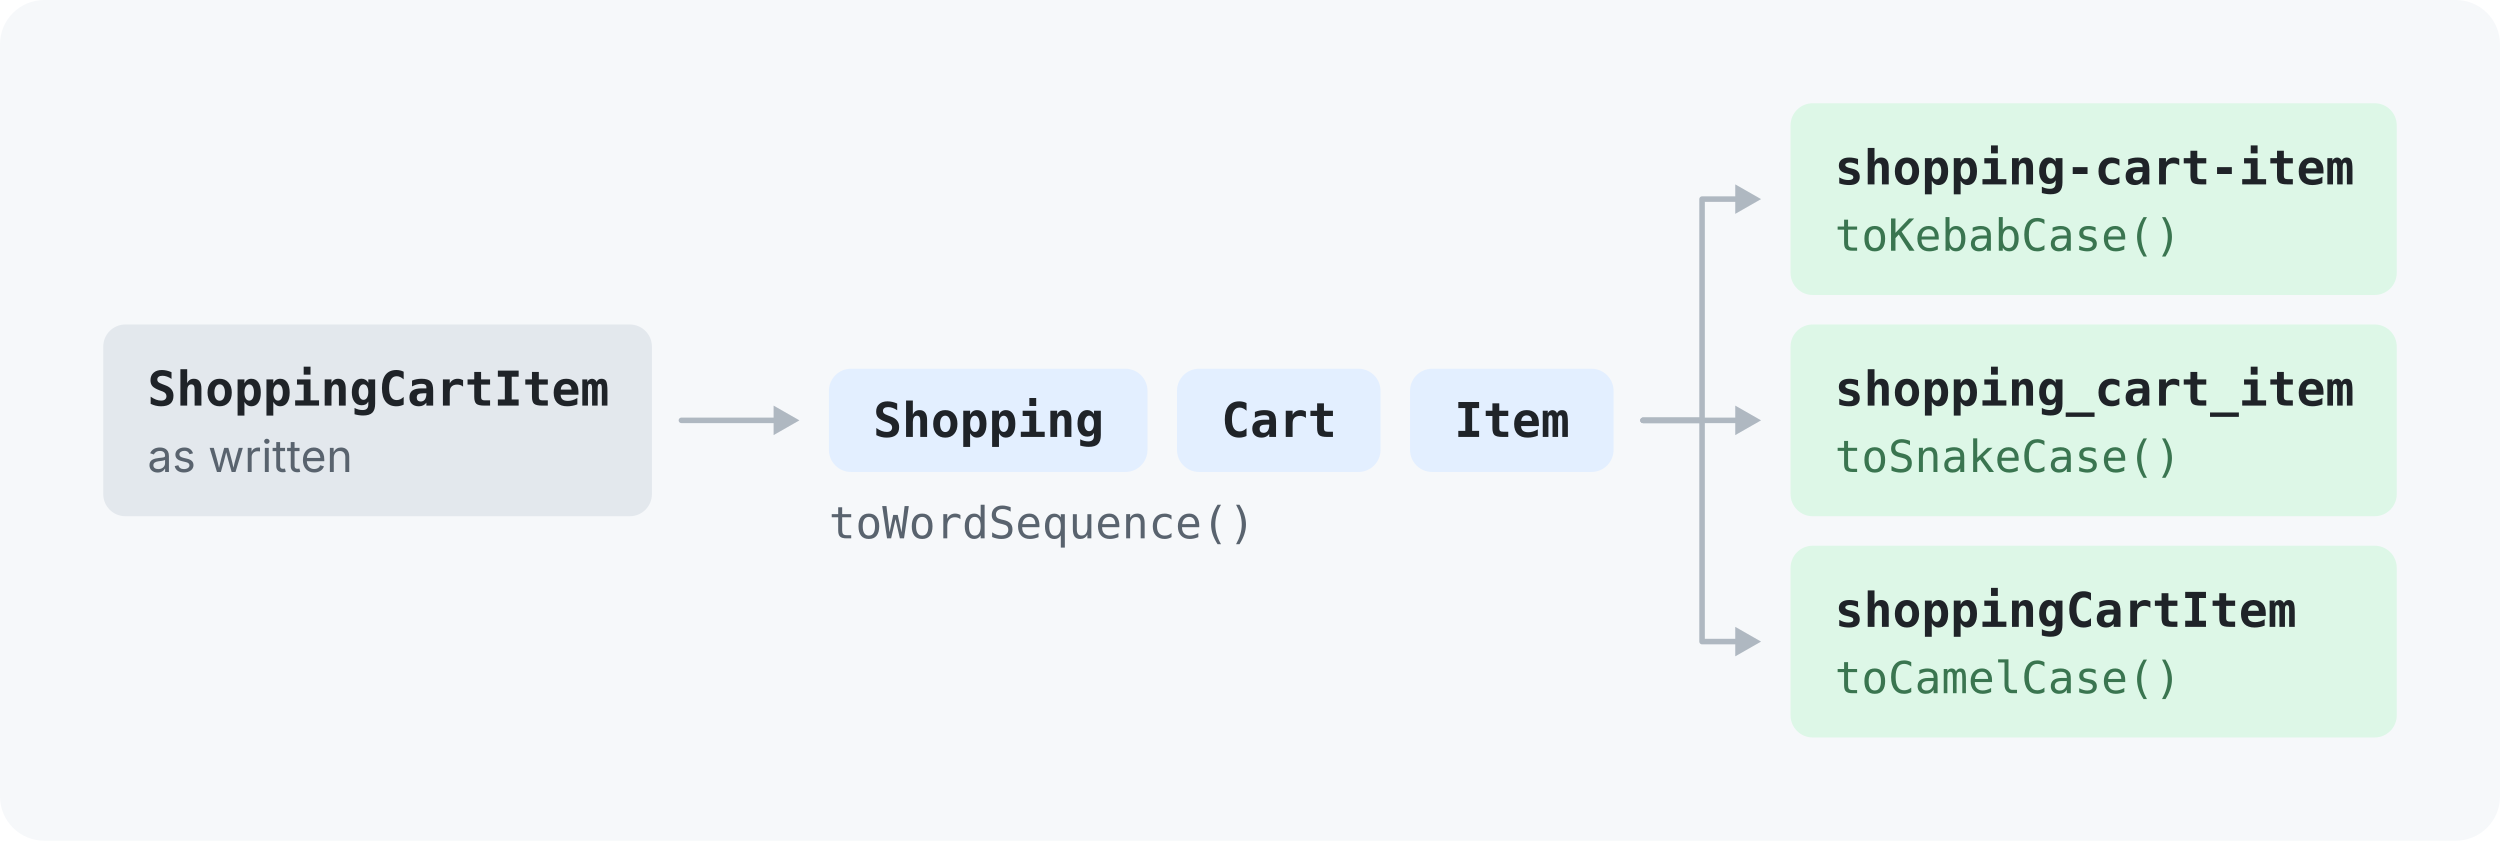
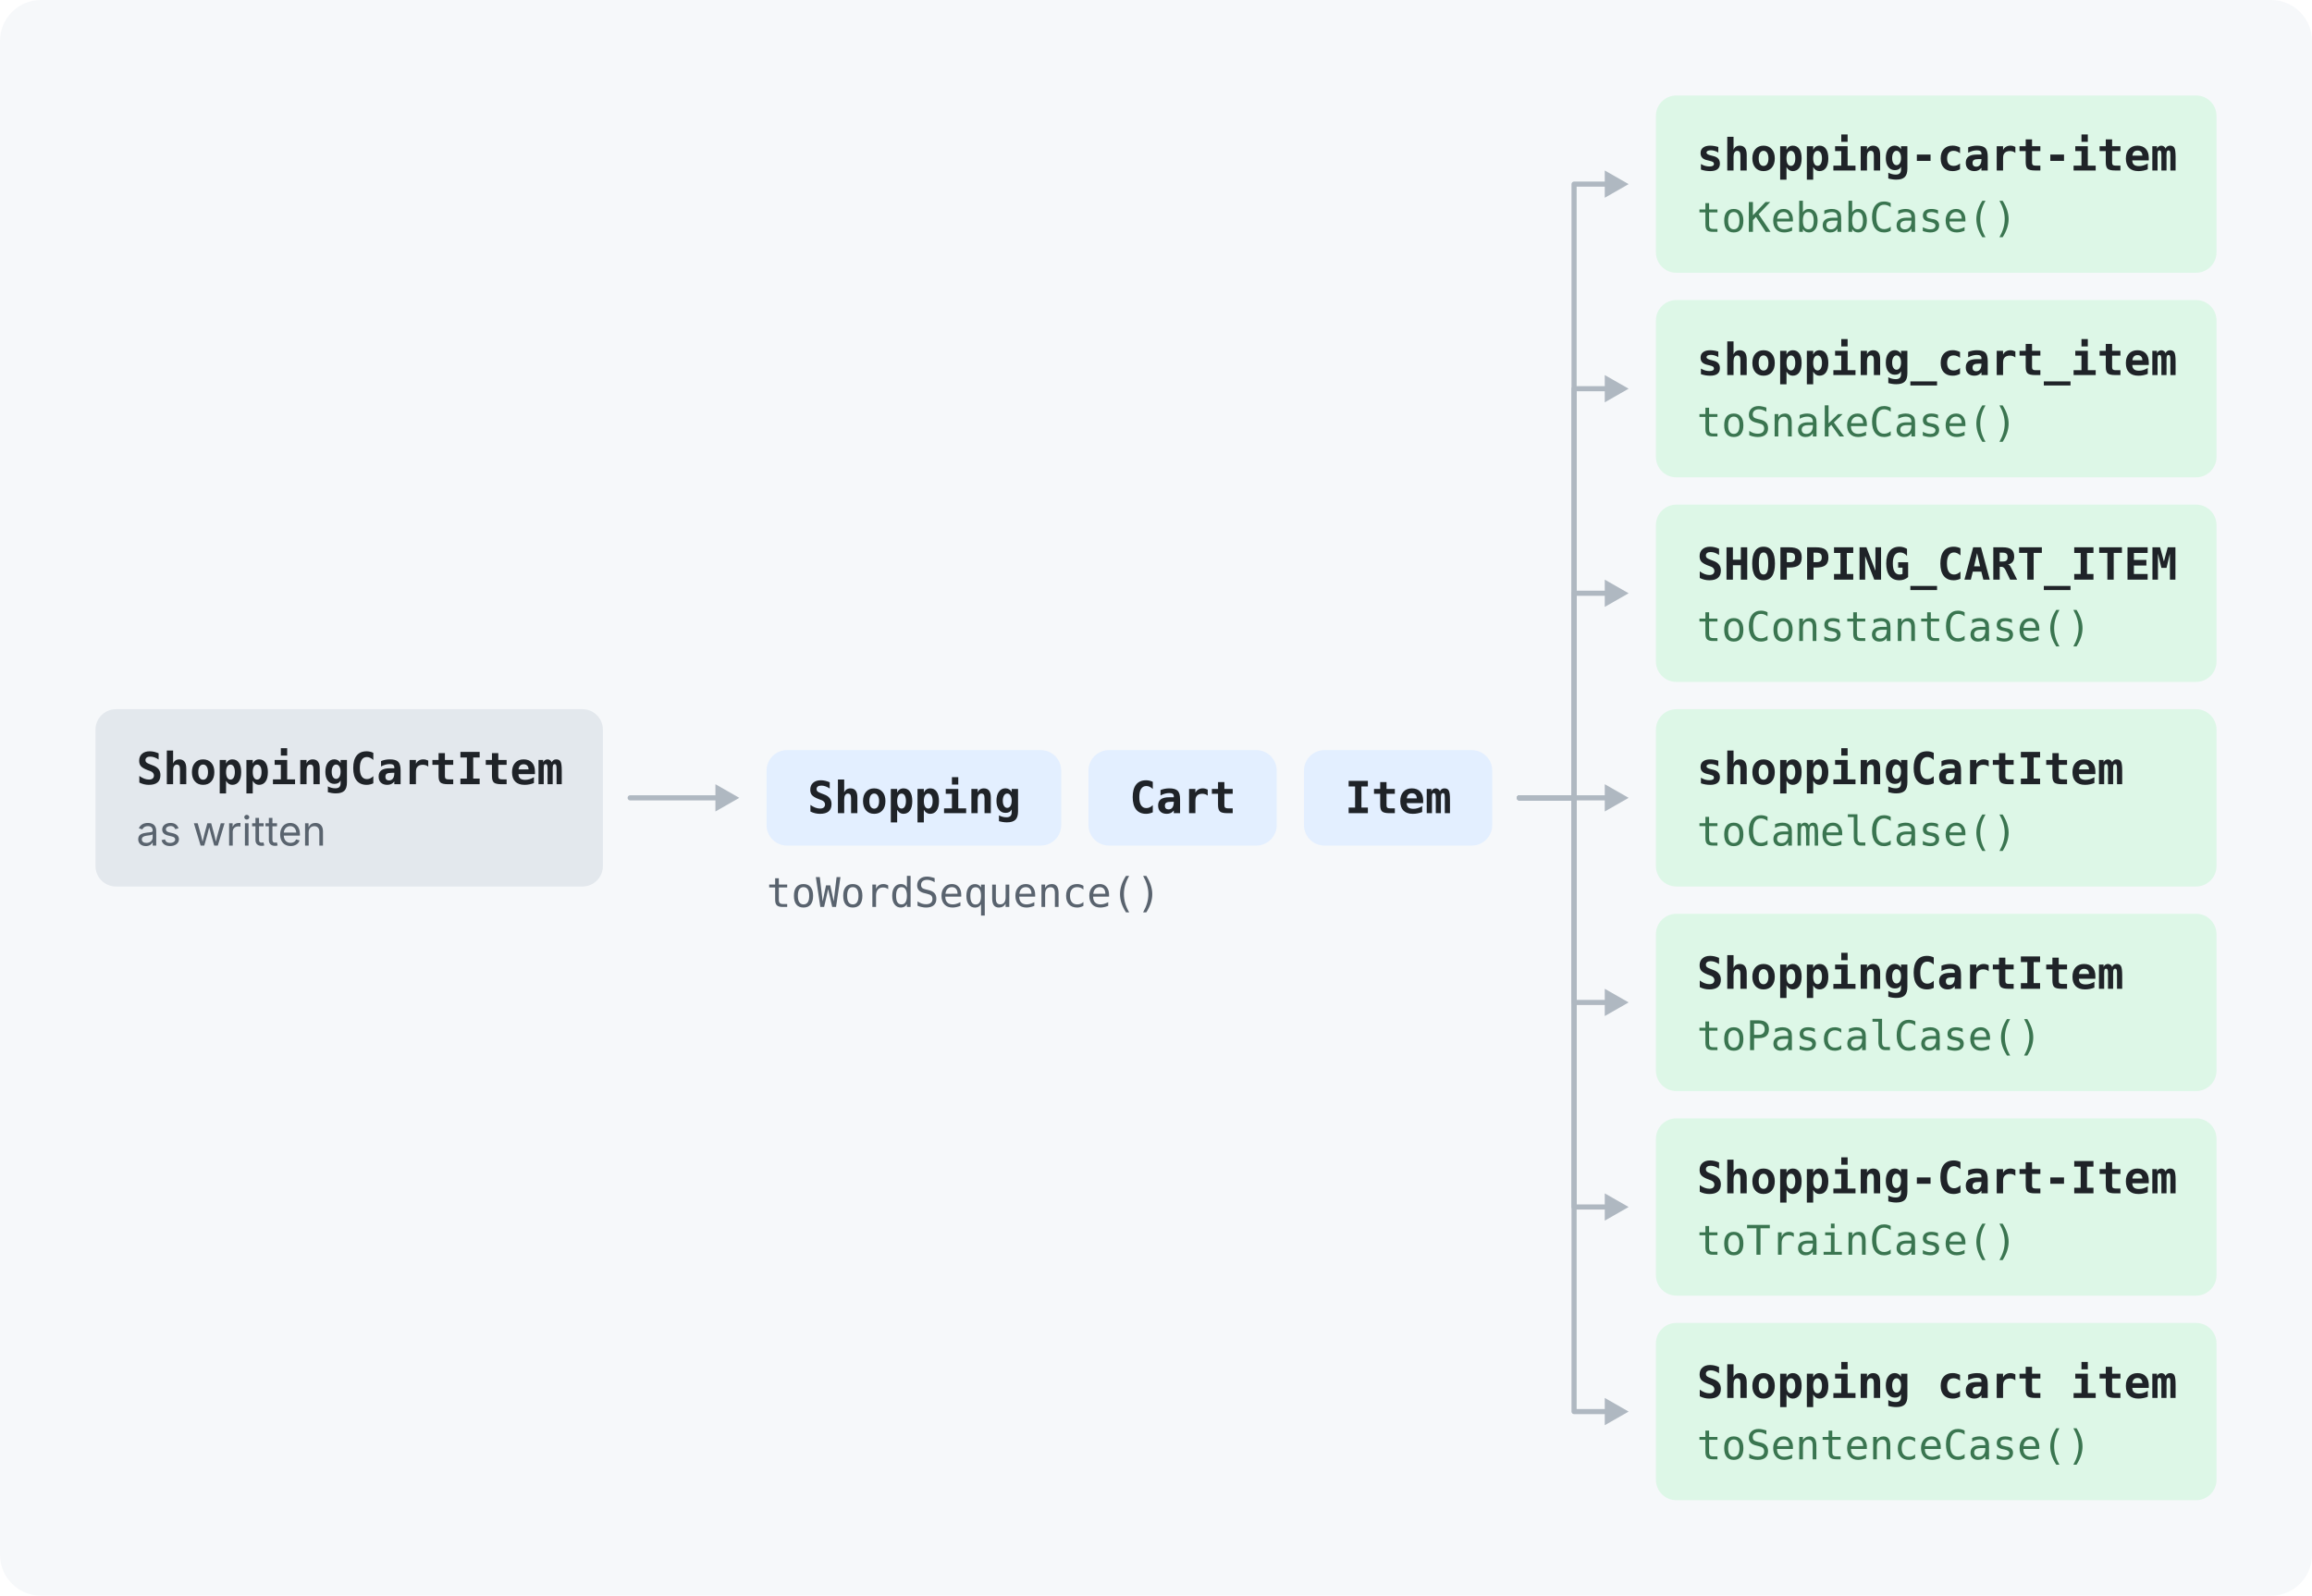
- <svg xmlns="http://www.w3.org/2000/svg" viewBox="0 0 678.0 228" width="678.0" height="228" role="img">
-   <rect width="678.0" height="228" rx="12" fill="#F6F8FA" />
+ <svg xmlns="http://www.w3.org/2000/svg" viewBox="0 0 678.0 468" width="678.0" height="468" role="img">
+   <rect width="678.0" height="468" rx="12" fill="#F6F8FA" />
  <g transform="translate(12,12)">
-     <rect x="16.0" y="76.0" width="148.8" height="52.0" rx="6" fill="#E3E8ED" />
-     <text x="28.0" y="98.0" font-family="ui-monospace, SFMono-Regular, 'SF Mono', Menlo, Consolas, monospace" font-size="13" font-weight="600" fill="#1F2328" text-anchor="start">ShoppingCartItem</text>
-     <text x="28.0" y="116.0" font-family="-apple-system, BlinkMacSystemFont, 'Segoe UI', Inter, Helvetica, Arial, sans-serif" font-size="12" font-weight="400" fill="#59636E" text-anchor="start">as written</text>
-     <path d="M172.8,102.0 L198.8,102.0" stroke="#AFB8C1" stroke-width="1.5" fill="none" stroke-linecap="round" stroke-linejoin="round" />
-     <path d="M197.8,98.0 L204.8,102.0 L197.8,106.0 Z" fill="#AFB8C1" />
-     <rect x="212.8" y="88.0" width="86.4" height="28.0" rx="6" fill="#E3EFFF" />
-     <text x="224.8" y="106.5" font-family="ui-monospace, SFMono-Regular, 'SF Mono', Menlo, Consolas, monospace" font-size="13" font-weight="600" fill="#1F2328" text-anchor="start">Shopping</text>
-     <rect x="307.2" y="88.0" width="55.2" height="28.0" rx="6" fill="#E3EFFF" />
-     <text x="319.2" y="106.5" font-family="ui-monospace, SFMono-Regular, 'SF Mono', Menlo, Consolas, monospace" font-size="13" font-weight="600" fill="#1F2328" text-anchor="start">Cart</text>
-     <rect x="370.4" y="88.0" width="55.2" height="28.0" rx="6" fill="#E3EFFF" />
-     <text x="382.4" y="106.5" font-family="ui-monospace, SFMono-Regular, 'SF Mono', Menlo, Consolas, monospace" font-size="13" font-weight="600" fill="#1F2328" text-anchor="start">Item</text>
-     <text x="212.8" y="134.0" font-family="ui-monospace, SFMono-Regular, 'SF Mono', Menlo, Consolas, monospace" font-size="12" font-weight="400" fill="#59636E" text-anchor="start">toWordSequence()</text>
-     <path d="M433.6,102.0 H449.6 V42.0 H459.6" stroke="#AFB8C1" stroke-width="1.5" fill="none" stroke-linecap="round" stroke-linejoin="round" />
+     <rect x="16.0" y="196.0" width="148.8" height="52.0" rx="6" fill="#E3E8ED" />
+     <text x="28.0" y="218.0" font-family="ui-monospace, SFMono-Regular, 'SF Mono', Menlo, Consolas, monospace" font-size="13" font-weight="600" fill="#1F2328" text-anchor="start">ShoppingCartItem</text>
+     <text x="28.0" y="236.0" font-family="-apple-system, BlinkMacSystemFont, 'Segoe UI', Inter, Helvetica, Arial, sans-serif" font-size="12" font-weight="400" fill="#59636E" text-anchor="start">as written</text>
+     <path d="M172.8,222.0 L198.8,222.0" stroke="#AFB8C1" stroke-width="1.5" fill="none" stroke-linecap="round" stroke-linejoin="round" />
+     <path d="M197.8,218.0 L204.8,222.0 L197.8,226.0 Z" fill="#AFB8C1" />
+     <rect x="212.8" y="208.0" width="86.4" height="28.0" rx="6" fill="#E3EFFF" />
+     <text x="224.8" y="226.5" font-family="ui-monospace, SFMono-Regular, 'SF Mono', Menlo, Consolas, monospace" font-size="13" font-weight="600" fill="#1F2328" text-anchor="start">Shopping</text>
+     <rect x="307.2" y="208.0" width="55.2" height="28.0" rx="6" fill="#E3EFFF" />
+     <text x="319.2" y="226.5" font-family="ui-monospace, SFMono-Regular, 'SF Mono', Menlo, Consolas, monospace" font-size="13" font-weight="600" fill="#1F2328" text-anchor="start">Cart</text>
+     <rect x="370.4" y="208.0" width="55.2" height="28.0" rx="6" fill="#E3EFFF" />
+     <text x="382.4" y="226.5" font-family="ui-monospace, SFMono-Regular, 'SF Mono', Menlo, Consolas, monospace" font-size="13" font-weight="600" fill="#1F2328" text-anchor="start">Item</text>
+     <text x="212.8" y="254.0" font-family="ui-monospace, SFMono-Regular, 'SF Mono', Menlo, Consolas, monospace" font-size="12" font-weight="400" fill="#59636E" text-anchor="start">toWordSequence()</text>
+     <path d="M433.6,222.0 H449.6 V42.0 H459.6" stroke="#AFB8C1" stroke-width="1.5" fill="none" stroke-linecap="round" stroke-linejoin="round" />
    <path d="M458.6,38.0 L465.6,42.0 L458.6,46.0 Z" fill="#AFB8C1" />
    <rect x="473.6" y="16.0" width="164.4" height="52.0" rx="6" fill="#DDF7E7" />
    <text x="485.6" y="38.0" font-family="ui-monospace, SFMono-Regular, 'SF Mono', Menlo, Consolas, monospace" font-size="13" font-weight="600" fill="#1F2328" text-anchor="start">shopping-cart-item</text>
    <text x="485.6" y="56.0" font-family="ui-monospace, SFMono-Regular, 'SF Mono', Menlo, Consolas, monospace" font-size="12" font-weight="400" fill="#3A7550" text-anchor="start">toKebabCase()</text>
-     <path d="M433.6,102.0 H449.6 V102.0 H459.6" stroke="#AFB8C1" stroke-width="1.5" fill="none" stroke-linecap="round" stroke-linejoin="round" />
+     <path d="M433.6,222.0 H449.6 V102.0 H459.6" stroke="#AFB8C1" stroke-width="1.5" fill="none" stroke-linecap="round" stroke-linejoin="round" />
    <path d="M458.6,98.0 L465.6,102.0 L458.6,106.0 Z" fill="#AFB8C1" />
    <rect x="473.6" y="76.0" width="164.4" height="52.0" rx="6" fill="#DDF7E7" />
    <text x="485.6" y="98.0" font-family="ui-monospace, SFMono-Regular, 'SF Mono', Menlo, Consolas, monospace" font-size="13" font-weight="600" fill="#1F2328" text-anchor="start">shopping_cart_item</text>
    <text x="485.6" y="116.0" font-family="ui-monospace, SFMono-Regular, 'SF Mono', Menlo, Consolas, monospace" font-size="12" font-weight="400" fill="#3A7550" text-anchor="start">toSnakeCase()</text>
-     <path d="M433.6,102.0 H449.6 V162.0 H459.6" stroke="#AFB8C1" stroke-width="1.5" fill="none" stroke-linecap="round" stroke-linejoin="round" />
+     <path d="M433.6,222.0 H449.6 V162.0 H459.6" stroke="#AFB8C1" stroke-width="1.5" fill="none" stroke-linecap="round" stroke-linejoin="round" />
    <path d="M458.6,158.0 L465.6,162.0 L458.6,166.0 Z" fill="#AFB8C1" />
    <rect x="473.6" y="136.0" width="164.4" height="52.0" rx="6" fill="#DDF7E7" />
-     <text x="485.6" y="158.0" font-family="ui-monospace, SFMono-Regular, 'SF Mono', Menlo, Consolas, monospace" font-size="13" font-weight="600" fill="#1F2328" text-anchor="start">shoppingCartItem</text>
-     <text x="485.6" y="176.0" font-family="ui-monospace, SFMono-Regular, 'SF Mono', Menlo, Consolas, monospace" font-size="12" font-weight="400" fill="#3A7550" text-anchor="start">toCamelCase()</text>
+     <text x="485.6" y="158.0" font-family="ui-monospace, SFMono-Regular, 'SF Mono', Menlo, Consolas, monospace" font-size="13" font-weight="600" fill="#1F2328" text-anchor="start">SHOPPING_CART_ITEM</text>
+     <text x="485.6" y="176.0" font-family="ui-monospace, SFMono-Regular, 'SF Mono', Menlo, Consolas, monospace" font-size="12" font-weight="400" fill="#3A7550" text-anchor="start">toConstantCase()</text>
+     <path d="M433.6,222.0 H449.6 V222.0 H459.6" stroke="#AFB8C1" stroke-width="1.5" fill="none" stroke-linecap="round" stroke-linejoin="round" />
+     <path d="M458.6,218.0 L465.6,222.0 L458.6,226.0 Z" fill="#AFB8C1" />
+     <rect x="473.6" y="196.0" width="164.4" height="52.0" rx="6" fill="#DDF7E7" />
+     <text x="485.6" y="218.0" font-family="ui-monospace, SFMono-Regular, 'SF Mono', Menlo, Consolas, monospace" font-size="13" font-weight="600" fill="#1F2328" text-anchor="start">shoppingCartItem</text>
+     <text x="485.6" y="236.0" font-family="ui-monospace, SFMono-Regular, 'SF Mono', Menlo, Consolas, monospace" font-size="12" font-weight="400" fill="#3A7550" text-anchor="start">toCamelCase()</text>
+     <path d="M433.6,222.0 H449.6 V282.0 H459.6" stroke="#AFB8C1" stroke-width="1.5" fill="none" stroke-linecap="round" stroke-linejoin="round" />
+     <path d="M458.6,278.0 L465.6,282.0 L458.6,286.0 Z" fill="#AFB8C1" />
+     <rect x="473.6" y="256.0" width="164.4" height="52.0" rx="6" fill="#DDF7E7" />
+     <text x="485.6" y="278.0" font-family="ui-monospace, SFMono-Regular, 'SF Mono', Menlo, Consolas, monospace" font-size="13" font-weight="600" fill="#1F2328" text-anchor="start">ShoppingCartItem</text>
+     <text x="485.6" y="296.0" font-family="ui-monospace, SFMono-Regular, 'SF Mono', Menlo, Consolas, monospace" font-size="12" font-weight="400" fill="#3A7550" text-anchor="start">toPascalCase()</text>
+     <path d="M433.6,222.0 H449.6 V342.0 H459.6" stroke="#AFB8C1" stroke-width="1.5" fill="none" stroke-linecap="round" stroke-linejoin="round" />
+     <path d="M458.6,338.0 L465.6,342.0 L458.6,346.0 Z" fill="#AFB8C1" />
+     <rect x="473.6" y="316.0" width="164.4" height="52.0" rx="6" fill="#DDF7E7" />
+     <text x="485.6" y="338.0" font-family="ui-monospace, SFMono-Regular, 'SF Mono', Menlo, Consolas, monospace" font-size="13" font-weight="600" fill="#1F2328" text-anchor="start">Shopping-Cart-Item</text>
+     <text x="485.6" y="356.0" font-family="ui-monospace, SFMono-Regular, 'SF Mono', Menlo, Consolas, monospace" font-size="12" font-weight="400" fill="#3A7550" text-anchor="start">toTrainCase()</text>
+     <path d="M433.6,222.0 H449.6 V402.0 H459.6" stroke="#AFB8C1" stroke-width="1.5" fill="none" stroke-linecap="round" stroke-linejoin="round" />
+     <path d="M458.6,398.0 L465.6,402.0 L458.6,406.0 Z" fill="#AFB8C1" />
+     <rect x="473.6" y="376.0" width="164.4" height="52.0" rx="6" fill="#DDF7E7" />
+     <text x="485.6" y="398.0" font-family="ui-monospace, SFMono-Regular, 'SF Mono', Menlo, Consolas, monospace" font-size="13" font-weight="600" fill="#1F2328" text-anchor="start">Shopping cart item</text>
+     <text x="485.6" y="416.0" font-family="ui-monospace, SFMono-Regular, 'SF Mono', Menlo, Consolas, monospace" font-size="12" font-weight="400" fill="#3A7550" text-anchor="start">toSentenceCase()</text>
  </g>
</svg>
